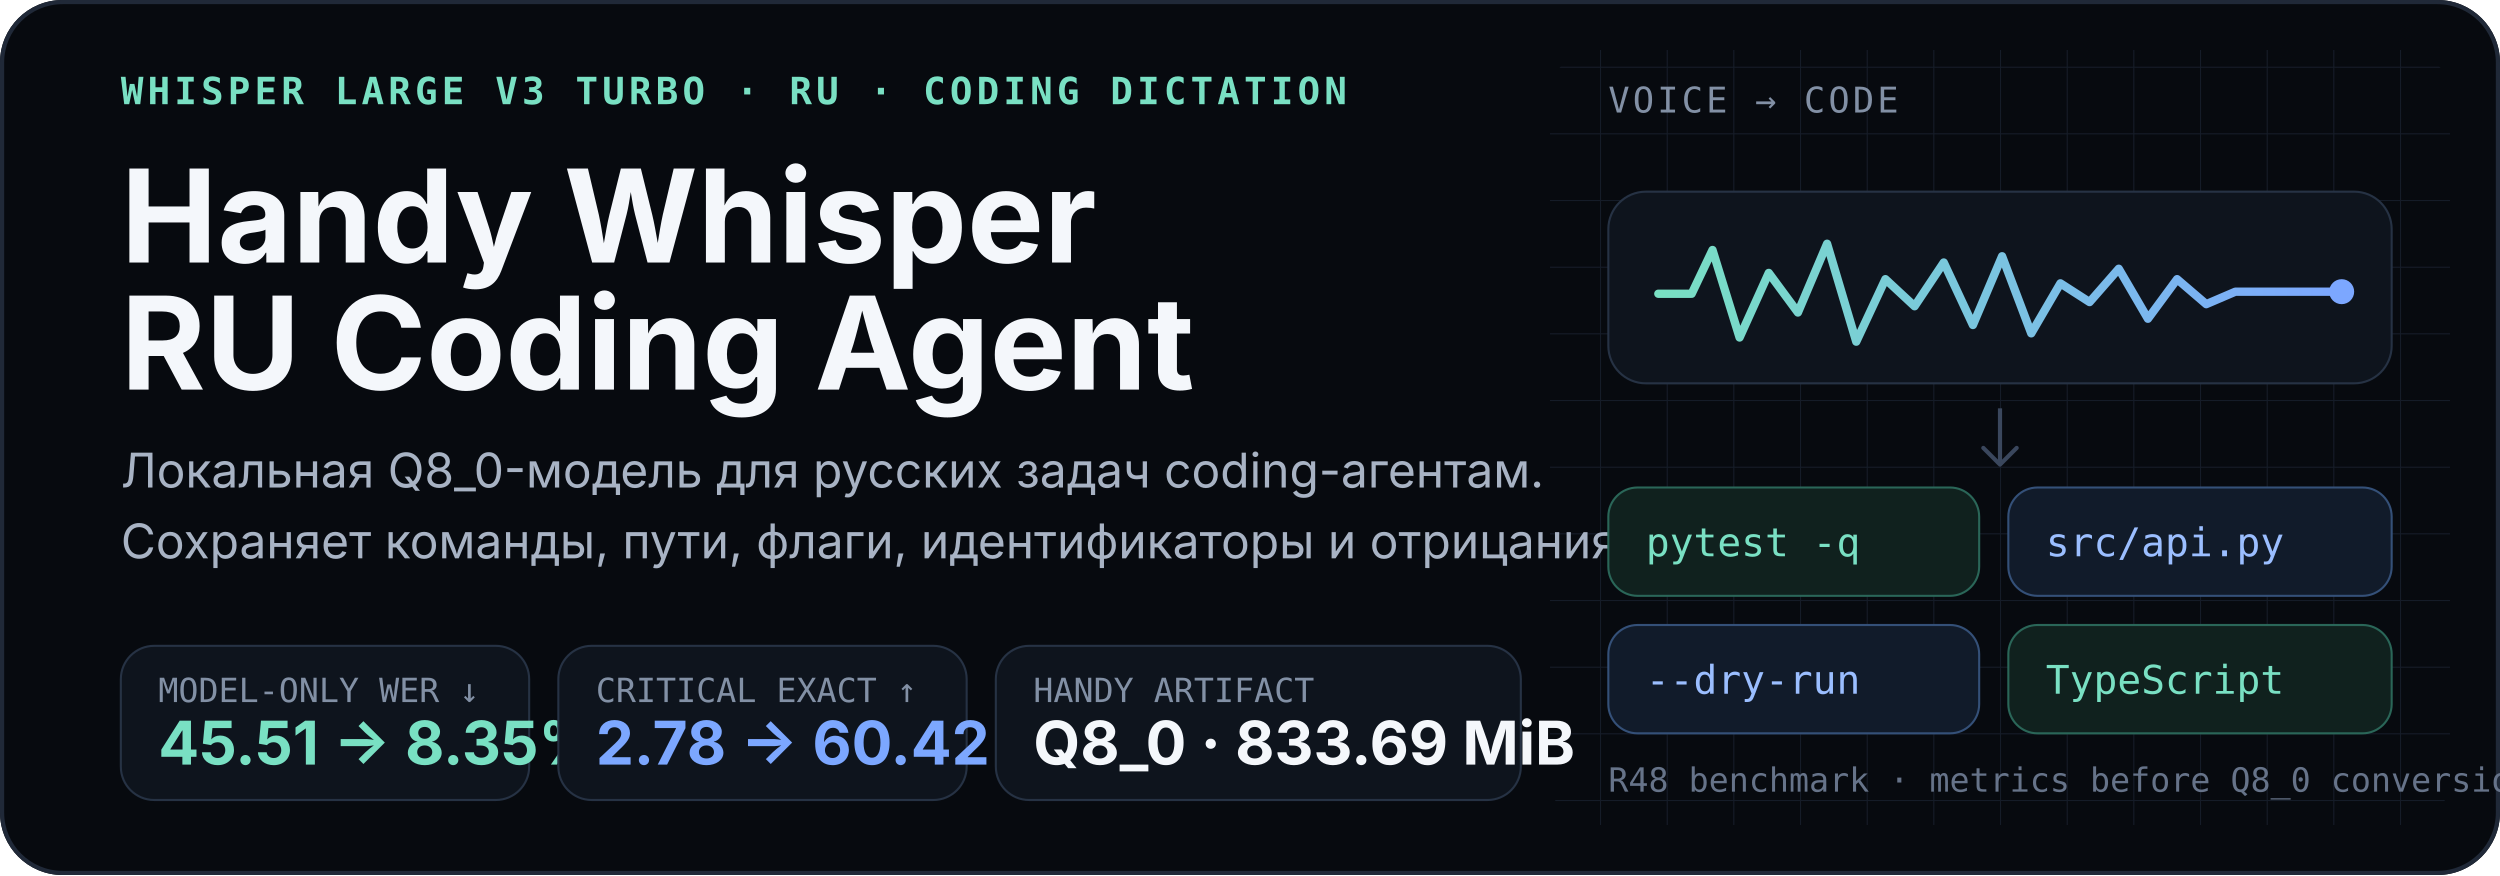
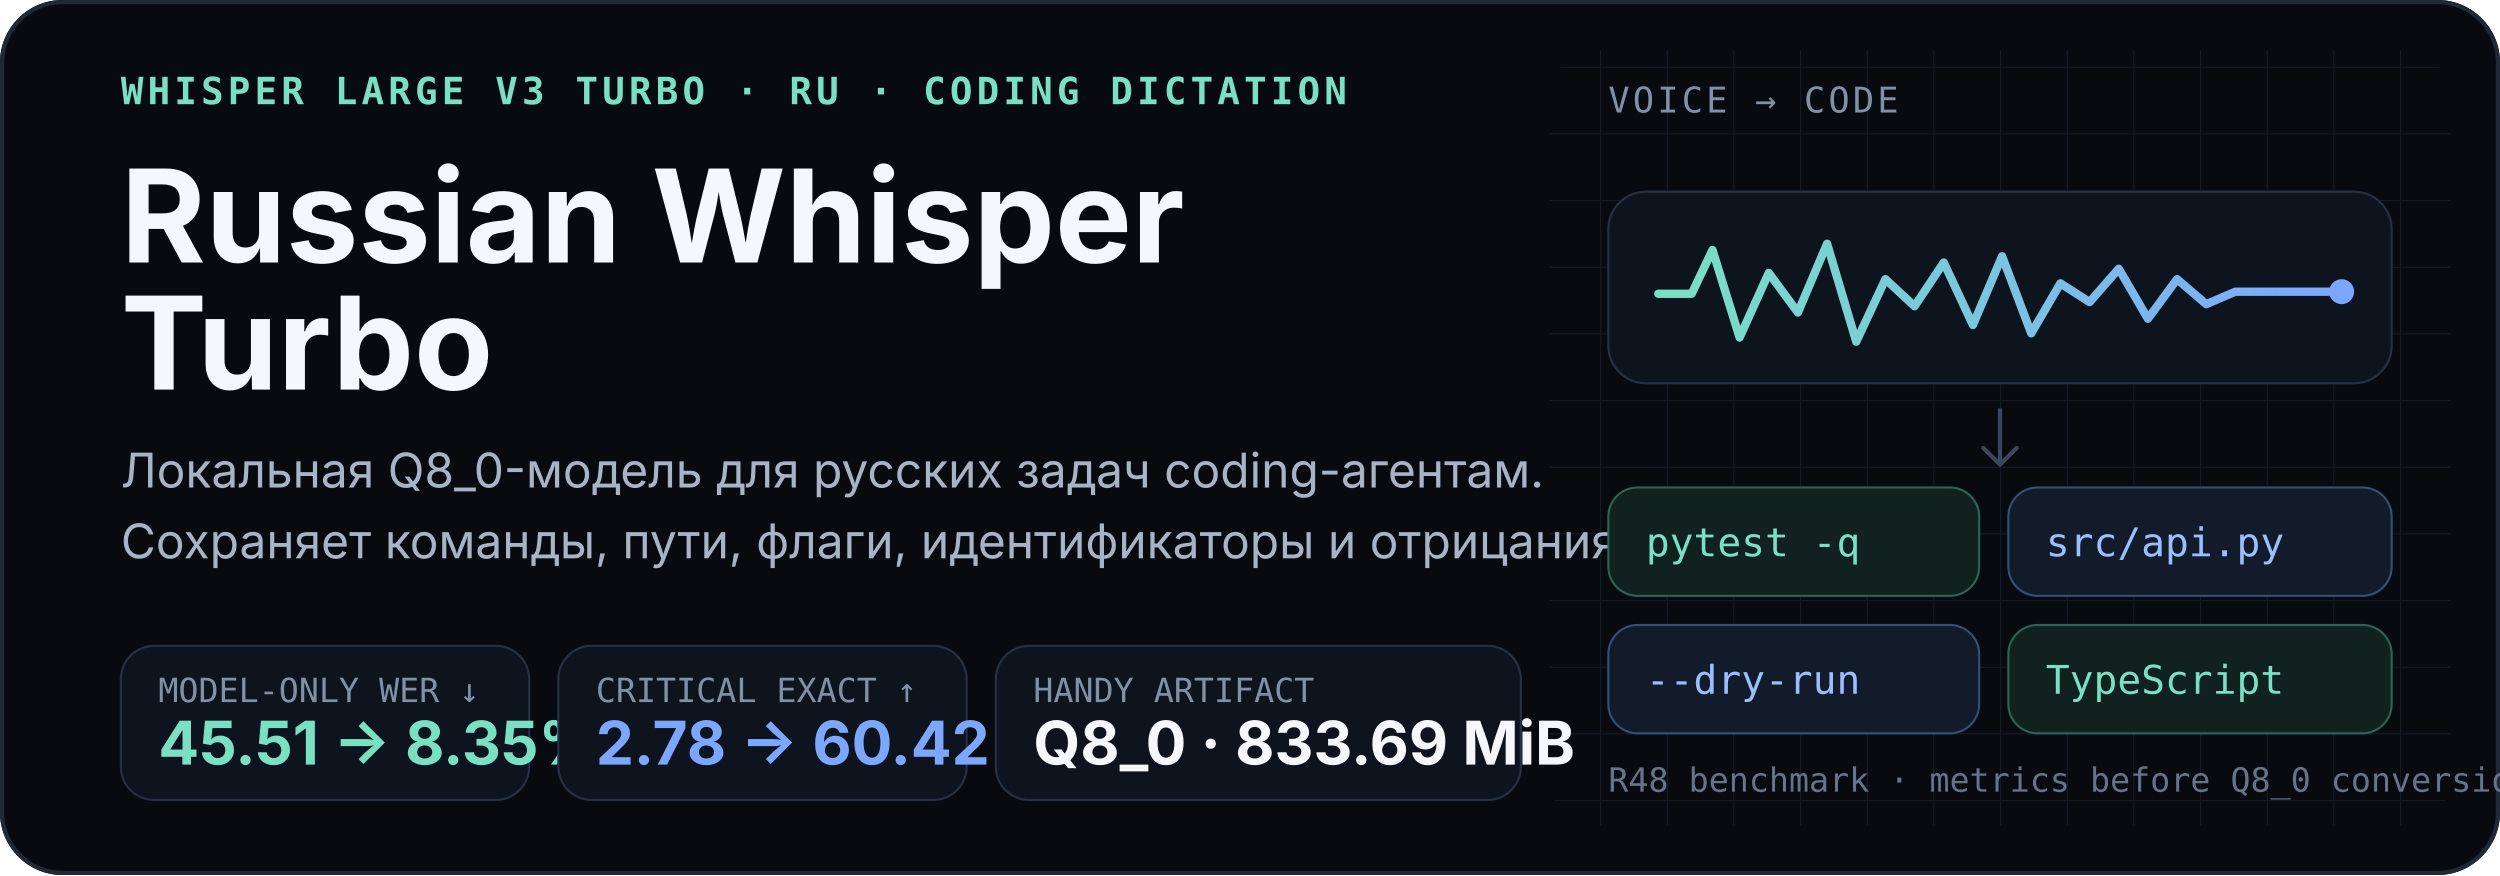
<svg xmlns="http://www.w3.org/2000/svg" width="1200" height="420" viewBox="0 0 1200 420" role="img" aria-labelledby="title desc">
  <defs>
    <linearGradient id="signal" x1="0" y1="0" x2="1" y2="0">
      <stop offset="0" stop-color="#79E0C3" />
      <stop offset="1" stop-color="#7CA7FF" />
    </linearGradient>
    <pattern id="grid" width="32" height="32" patternUnits="userSpaceOnUse">
      <path d="M32 0H0V32" fill="none" stroke="#1A2230" stroke-width="1" />
    </pattern>
  </defs>
  <rect width="1200" height="420" rx="30" fill="#070A0F" />
  <rect x="1" y="1" width="1198" height="418" rx="29" fill="none" stroke="#202938" stroke-width="2" />
  <rect x="744" y="24" width="432" height="372" rx="22" fill="url(#grid)" opacity="0.75" />
  <g id="title-block" transform="translate(58 50)">
    <text x="0" y="0" fill="#79E0C3" font-family="ui-monospace, SFMono-Regular, Menlo, Consolas, monospace" font-size="18" font-weight="700" letter-spacing="2">WHISPER LARGE V3 TURBO · RU · CODING DICTATION</text>
-     <text x="0" y="76" fill="#F4F7FB" font-family="-apple-system, BlinkMacSystemFont, Segoe UI, sans-serif" font-size="62" font-weight="750">Handy Whisper</text>
-     <text x="0" y="137" fill="#F4F7FB" font-family="-apple-system, BlinkMacSystemFont, Segoe UI, sans-serif" font-size="62" font-weight="750">RU Coding Agent</text>
+     <text x="0" y="76" fill="#F4F7FB" font-family="-apple-system, BlinkMacSystemFont, Segoe UI, sans-serif" font-size="62" font-weight="750">Russian Whisper</text>
+     <text x="0" y="137" fill="#F4F7FB" font-family="-apple-system, BlinkMacSystemFont, Segoe UI, sans-serif" font-size="62" font-weight="750">Turbo</text>
    <text x="0" y="184" fill="#A8B3C4" font-family="-apple-system, BlinkMacSystemFont, Segoe UI, sans-serif" font-size="23">Локальная Q8_0-модель для русских задач coding-агентам.</text>
    <text x="0" y="218" fill="#A8B3C4" font-family="-apple-system, BlinkMacSystemFont, Segoe UI, sans-serif" font-size="23">Сохраняет команды, пути, флаги, идентификаторы и отрицания.</text>
    <g transform="translate(0 260)">
      <rect width="196" height="74" rx="16" fill="#0E141D" stroke="#263244" />
      <text x="18" y="27" fill="#8290A5" font-family="ui-monospace, SFMono-Regular, Menlo, Consolas, monospace" font-size="16">MODEL-ONLY WER ↓</text>
      <text x="18" y="57" fill="#79E0C3" font-family="-apple-system, BlinkMacSystemFont, Segoe UI, sans-serif" font-size="29" font-weight="750">45.51 → 8.35%</text>
    </g>
    <g transform="translate(210 260)">
      <rect width="196" height="74" rx="16" fill="#0E141D" stroke="#263244" />
      <text x="18" y="27" fill="#8290A5" font-family="ui-monospace, SFMono-Regular, Menlo, Consolas, monospace" font-size="16">CRITICAL EXACT ↑</text>
      <text x="18" y="57" fill="#7CA7FF" font-family="-apple-system, BlinkMacSystemFont, Segoe UI, sans-serif" font-size="29" font-weight="750">2.78 → 60.42%</text>
    </g>
    <g transform="translate(420 260)">
      <rect width="252" height="74" rx="16" fill="#0E141D" stroke="#263244" />
      <text x="18" y="27" fill="#8290A5" font-family="ui-monospace, SFMono-Regular, Menlo, Consolas, monospace" font-size="16">HANDY ARTIFACT</text>
      <text x="18" y="57" fill="#F4F7FB" font-family="-apple-system, BlinkMacSystemFont, Segoe UI, sans-serif" font-size="29" font-weight="750">Q8_0 · 833.69 MiB</text>
    </g>
  </g>
  <g id="voice-to-code" transform="translate(772 54)">
    <text x="0" y="0" fill="#8290A5" font-family="ui-monospace, SFMono-Regular, Menlo, Consolas, monospace" font-size="17" letter-spacing="1.5">VOICE → CODE</text>
    <g transform="translate(0 38)">
      <rect width="376" height="92" rx="18" fill="#0E141D" stroke="#263244" />
      <path d="M24 49 L40 49 L50 28 L63 70 L77 39 L91 58 L105 25 L119 72 L133 42 L147 55 L161 34 L175 64 L189 31 L203 68 L217 44 L231 53 L245 37 L259 61 L273 42 L287 54 L301 48 L352 48" fill="none" stroke="url(#signal)" stroke-width="4" stroke-linecap="round" stroke-linejoin="round" />
      <circle cx="352" cy="48" r="6" fill="#7CA7FF" />
    </g>
    <path d="M188 142V169" stroke="#3A475D" stroke-width="2" />
    <path d="M180 161L188 169L196 161" fill="none" stroke="#3A475D" stroke-width="2" stroke-linecap="round" stroke-linejoin="round" />
    <g transform="translate(0 180)" font-family="ui-monospace, SFMono-Regular, Menlo, Consolas, monospace" font-size="19">
      <rect width="178" height="52" rx="14" fill="#10211E" stroke="#2A6658" />
      <text x="18" y="33" fill="#79E0C3">pytest -q</text>
      <rect x="192" width="184" height="52" rx="14" fill="#111B2A" stroke="#345078" />
      <text x="210" y="33" fill="#9BBEFF">src/api.py</text>
      <rect y="66" width="178" height="52" rx="14" fill="#111B2A" stroke="#345078" />
      <text x="18" y="99" fill="#9BBEFF">--dry-run</text>
      <rect x="192" y="66" width="184" height="52" rx="14" fill="#10211E" stroke="#2A6658" />
      <text x="210" y="99" fill="#79E0C3">TypeScript</text>
    </g>
    <text x="0" y="326" fill="#667389" font-family="ui-monospace, SFMono-Regular, Menlo, Consolas, monospace" font-size="16">R48 benchmark · metrics before Q8_0 conversion</text>
  </g>
</svg>
